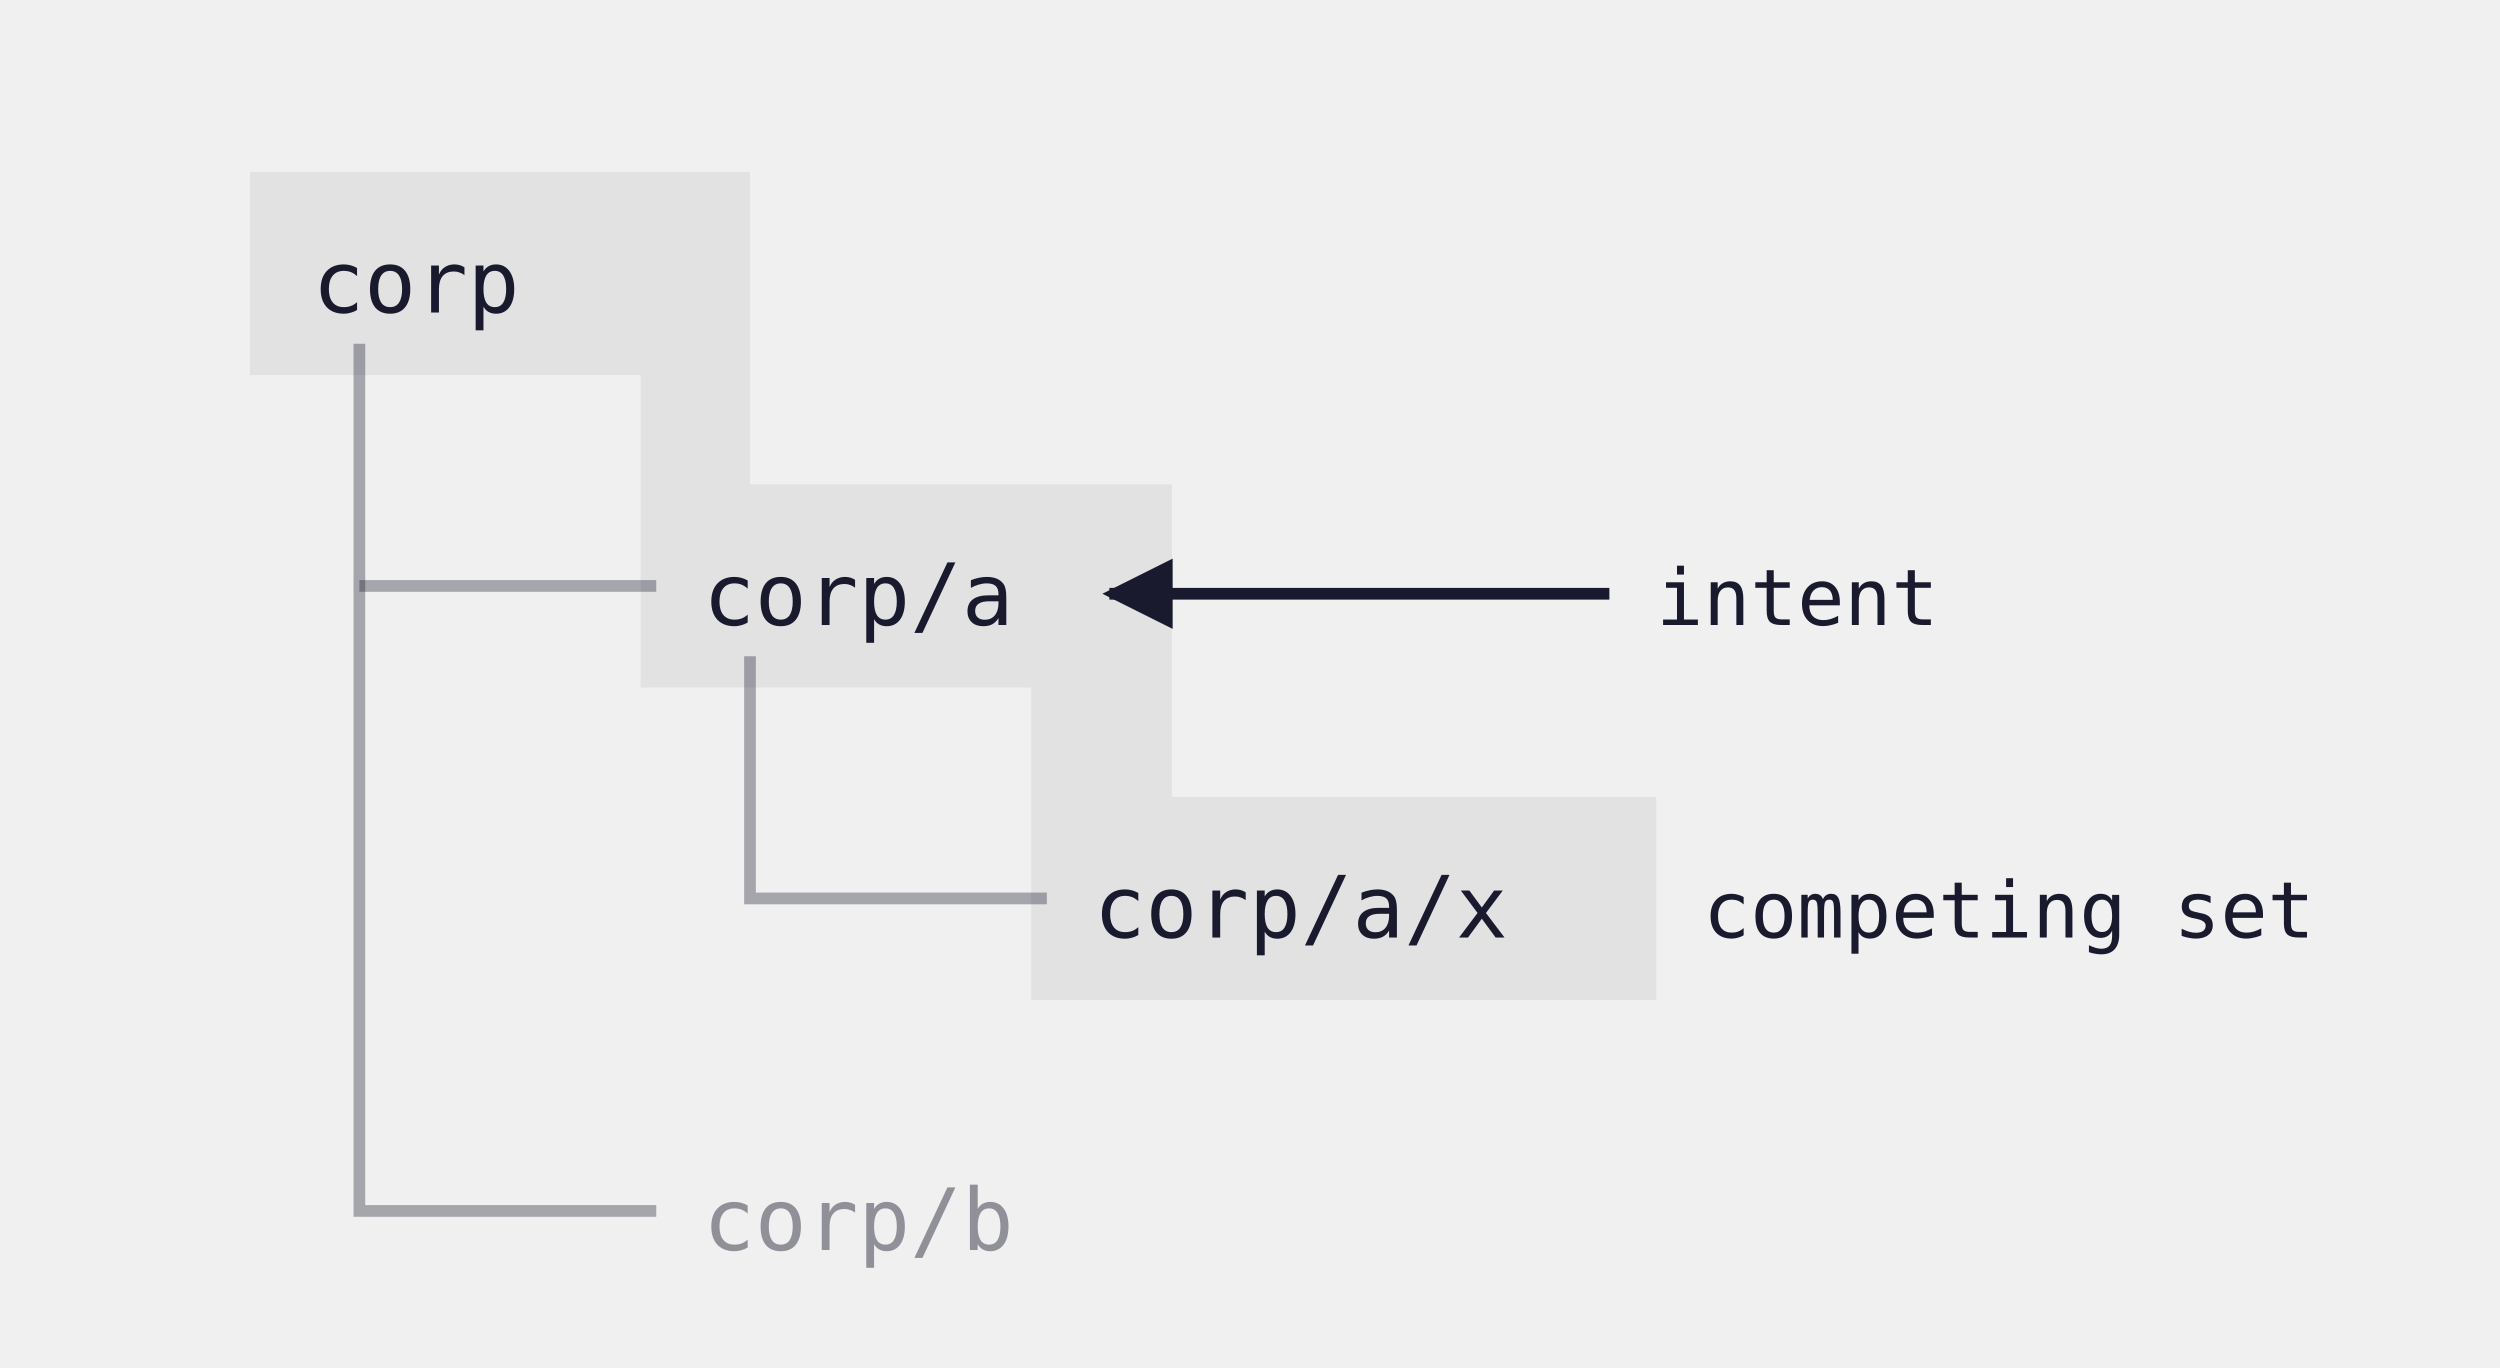
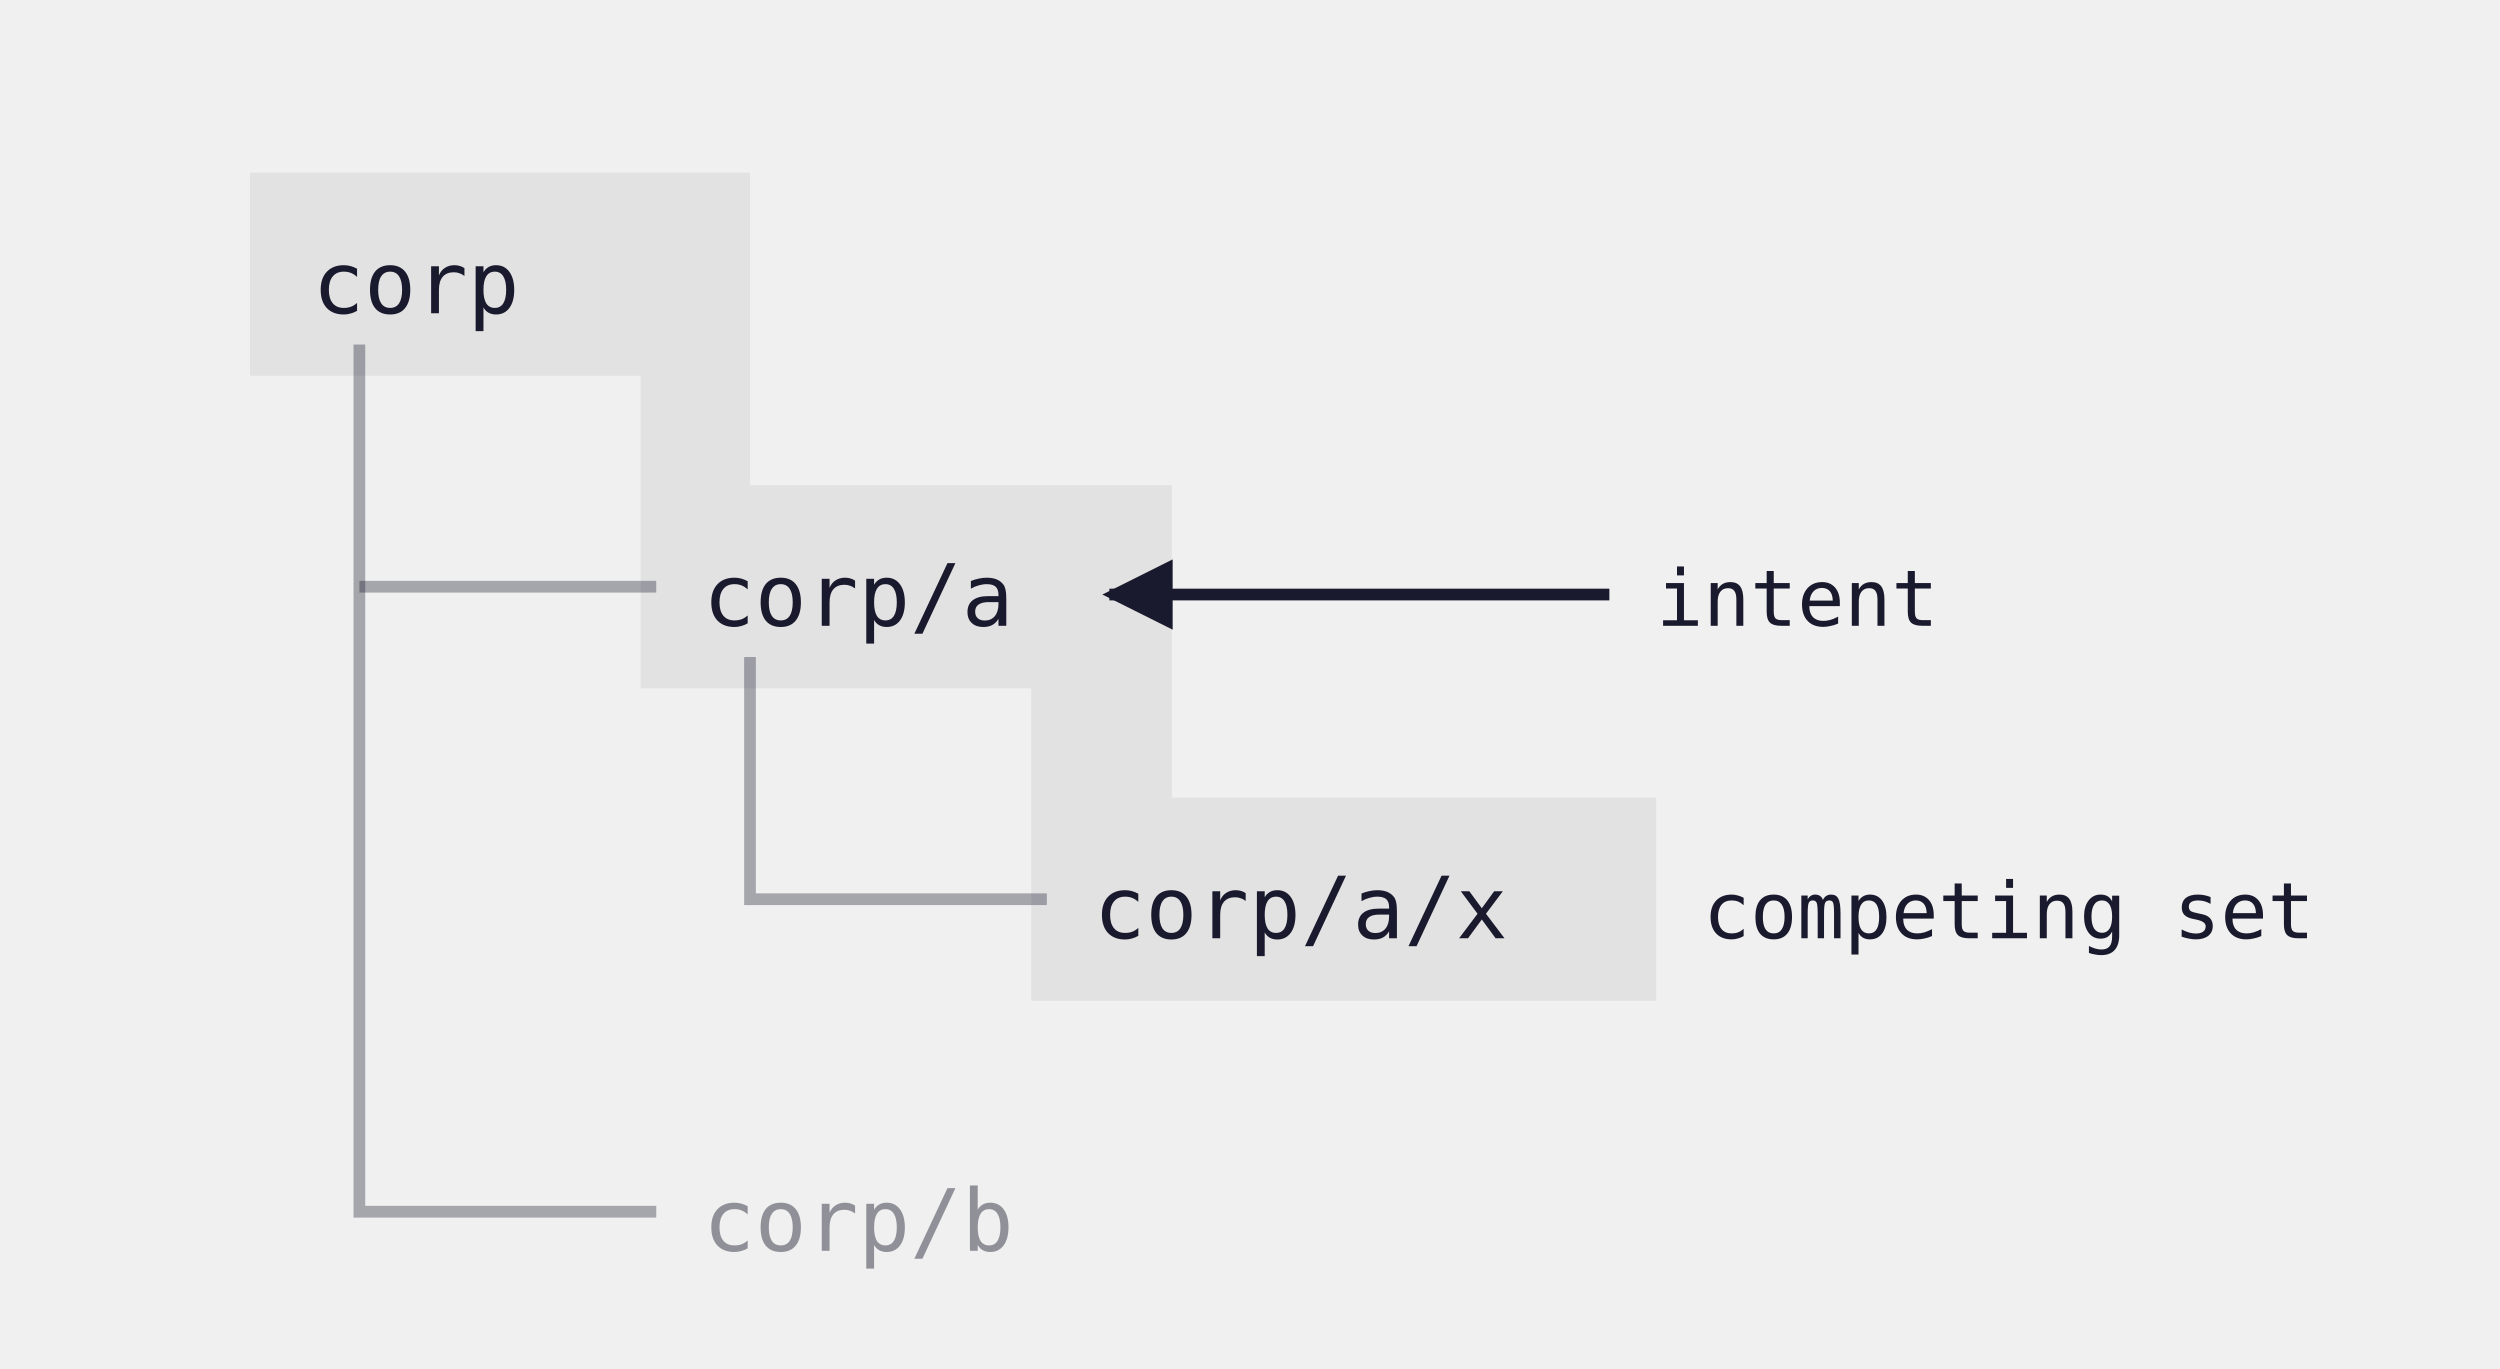
- <svg xmlns="http://www.w3.org/2000/svg" viewBox="0 0 320 175" width="320" height="175" font-family="'IBM Plex Mono', monospace">
+ <svg xmlns="http://www.w3.org/2000/svg" viewBox="0 0 320 175" width="400" height="219" font-family="'IBM Plex Mono', monospace">
  <style>
    .fg { fill: #1a1a2e; }
    .fg-stroke { stroke: #1a1a2e; }
    .accent { fill: #c23616; }
    .accent-stroke { stroke: #c23616; }
    .arr-fill { fill: #1a1a2e; }
    .card-bg { fill: #ffffff; }
    @media (prefers-color-scheme: dark) {
      .fg { fill: #d4d4dc; }
      .fg-stroke { stroke: #d4d4dc; }
      .accent { fill: #e8664a; }
      .accent-stroke { stroke: #e8664a; }
      .arr-fill { fill: #d4d4dc; }
      .card-bg { fill: #1a1a2e; }
    }
  </style>
  <defs>
    <marker id="arr" viewBox="0 0 10 10" refX="9" refY="5" markerWidth="6" markerHeight="6" orient="auto-start-reverse">
      <path d="M 0 0 L 10 5 L 0 10 z" class="arr-fill" />
    </marker>
  </defs>
  <polygon points="32,22 96,22 96,62 150,62 150,102 212,102 212,128 132,128 132,88 82,88 82,48 32,48" class="fg" opacity="0.07" />
  <text x="218" y="120" font-size="10" class="fg">competing set</text>
  <polyline points="46,44 46,155 84,155" fill="none" class="fg-stroke" stroke-width="1.5" opacity="0.35" />
  <line x1="46" y1="75" x2="84" y2="75" class="fg-stroke" stroke-width="1.5" opacity="0.35" />
  <polyline points="96,84 96,115 134,115" fill="none" class="fg-stroke" stroke-width="1.5" opacity="0.35" />
  <text x="40" y="40" font-size="11" class="fg">corp</text>
  <text x="90" y="80" font-size="11" class="fg">corp/a</text>
  <text x="140" y="120" font-size="11" class="fg">corp/a/x</text>
  <text x="90" y="160" font-size="11" class="fg" opacity="0.45">corp/b</text>
  <line x1="206" y1="76" x2="142" y2="76" class="fg-stroke" stroke-width="1.5" marker-end="url(#arr)" />
  <text x="212" y="80" font-size="10" class="fg">intent</text>
</svg>
